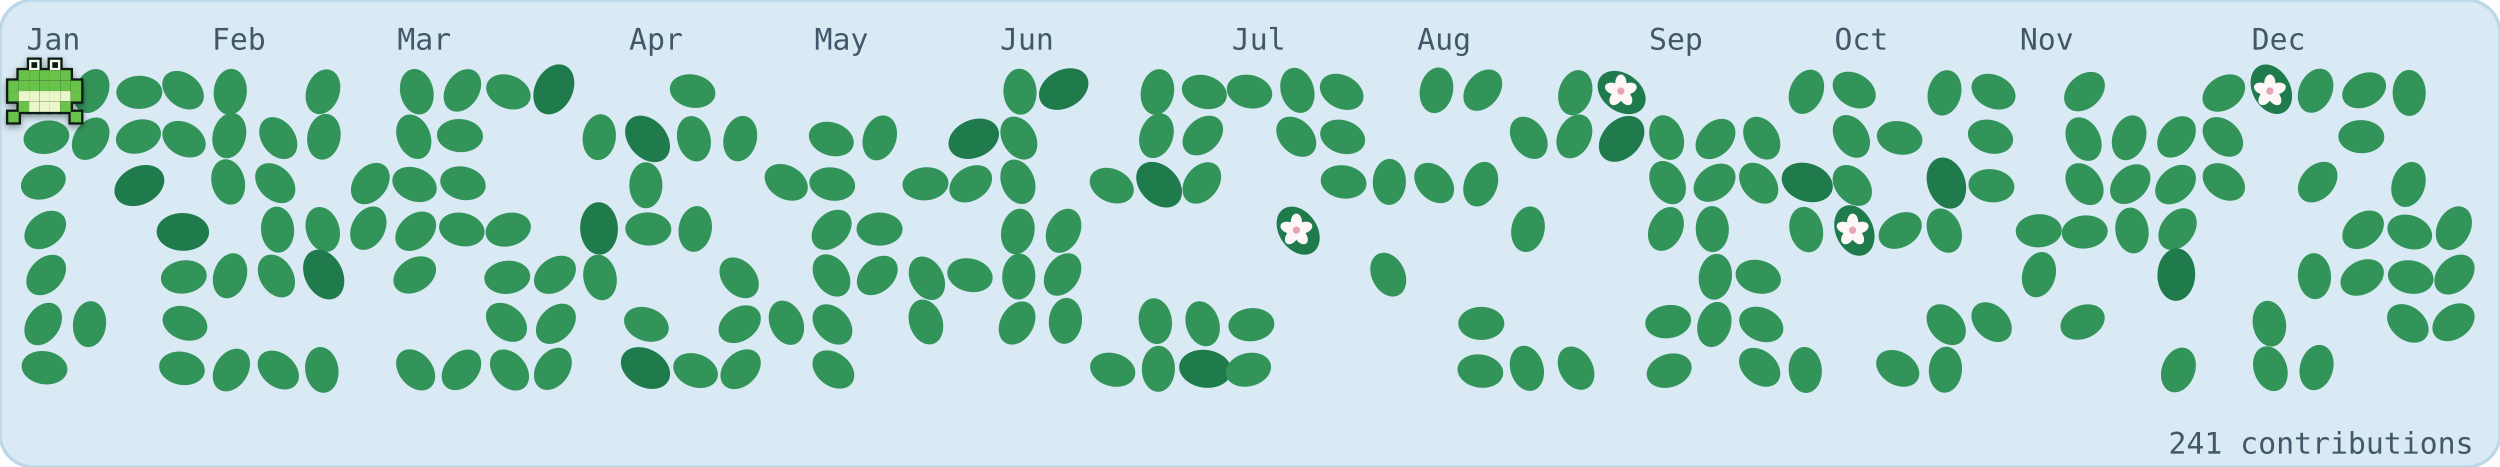
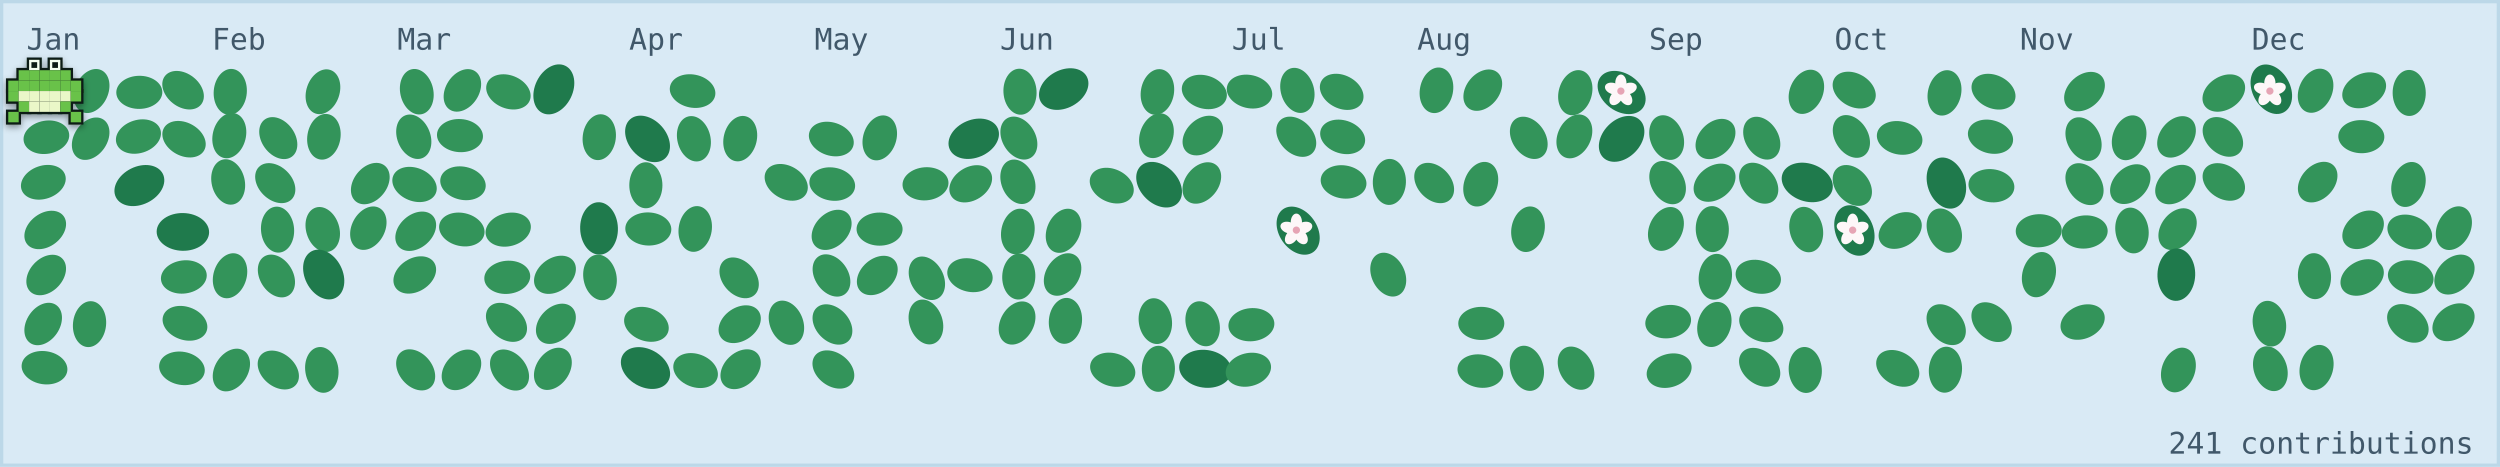
<svg xmlns="http://www.w3.org/2000/svg" width="755" height="141" viewBox="0 0 755 141" role="img" aria-labelledby="pond-title pond-desc">
-   <rect width="755" height="141" rx="10" fill="#d9eaf5" stroke="#bcd8e8" />
+   <rect x="0.5" y="0.5" width="754.0" height="140.0" fill="#d9eaf5" stroke="#bcd8e8" />
  <filter id="frog-shadow" x="-50%" y="-50%" width="200%" height="200%">
    <feDropShadow dx="0" dy="0.8" stdDeviation="0.9" flood-opacity="0.4" />
  </filter>
  <text x="8" y="15" font-family="monospace" font-size="9" fill="#41586a">Jan</text>
  <text x="64" y="15" font-family="monospace" font-size="9" fill="#41586a">Feb</text>
  <text x="120" y="15" font-family="monospace" font-size="9" fill="#41586a">Mar</text>
  <text x="190" y="15" font-family="monospace" font-size="9" fill="#41586a">Apr</text>
  <text x="246" y="15" font-family="monospace" font-size="9" fill="#41586a">May</text>
  <text x="302" y="15" font-family="monospace" font-size="9" fill="#41586a">Jun</text>
  <text x="372" y="15" font-family="monospace" font-size="9" fill="#41586a">Jul</text>
  <text x="428" y="15" font-family="monospace" font-size="9" fill="#41586a">Aug</text>
  <text x="498" y="15" font-family="monospace" font-size="9" fill="#41586a">Sep</text>
  <text x="554" y="15" font-family="monospace" font-size="9" fill="#41586a">Oct</text>
  <text x="610" y="15" font-family="monospace" font-size="9" fill="#41586a">Nov</text>
  <text x="680" y="15" font-family="monospace" font-size="9" fill="#41586a">Dec</text>
  <ellipse cx="13.72" cy="27.85" rx="6.95" ry="5.00" fill="#33945a" opacity="1" transform="rotate(179.2 13.72 27.85)" />
  <ellipse cx="14.01" cy="41.45" rx="6.95" ry="5.00" fill="#33945a" opacity="1" transform="rotate(170.0 14.01 41.45)" />
  <ellipse cx="13.09" cy="55.05" rx="6.95" ry="5.00" fill="#33945a" opacity="1" transform="rotate(160.8 13.09 55.05)" />
  <ellipse cx="13.66" cy="69.45" rx="6.95" ry="5.00" fill="#33945a" opacity="1" transform="rotate(142.4 13.66 69.45)" />
  <ellipse cx="13.95" cy="83.05" rx="6.95" ry="5.00" fill="#33945a" opacity="1" transform="rotate(133.2 13.95 83.05)" />
  <ellipse cx="13.04" cy="97.85" rx="6.95" ry="5.00" fill="#33945a" opacity="1" transform="rotate(123.9 13.04 97.85)" />
  <ellipse cx="13.44" cy="111.05" rx="6.95" ry="5.00" fill="#33945a" opacity="1" transform="rotate(188.5 13.44 111.05)" />
  <ellipse cx="27.67" cy="27.49" rx="6.95" ry="5.00" fill="#33945a" opacity="1" transform="rotate(114.7 27.67 27.49)" />
  <ellipse cx="27.38" cy="41.89" rx="6.95" ry="5.00" fill="#33945a" opacity="1" transform="rotate(123.9 27.38 41.89)" />
  <ellipse cx="27.04" cy="97.89" rx="6.95" ry="5.00" fill="#33945a" opacity="1" transform="rotate(96.2 27.04 97.89)" />
  <ellipse cx="42.07" cy="27.89" rx="6.95" ry="5.00" fill="#33945a" opacity="1" transform="rotate(179.2 42.07 27.89)" />
  <ellipse cx="41.81" cy="41.24" rx="6.95" ry="5.00" fill="#33945a" opacity="1" transform="rotate(162.8 41.81 41.24)" />
  <ellipse cx="42.09" cy="56.04" rx="7.92" ry="5.70" fill="#1f7a4c" opacity="1" transform="rotate(153.5 42.09 56.04)" />
  <ellipse cx="55.29" cy="27.24" rx="6.95" ry="5.00" fill="#33945a" opacity="1" transform="rotate(218.1 55.29 27.24)" />
  <ellipse cx="55.58" cy="42.04" rx="6.95" ry="5.00" fill="#33945a" opacity="1" transform="rotate(208.8 55.58 42.04)" />
  <ellipse cx="55.23" cy="70.04" rx="7.92" ry="5.70" fill="#1f7a4c" opacity="1" transform="rotate(181.2 55.23 70.04)" />
  <ellipse cx="55.52" cy="83.64" rx="6.95" ry="5.00" fill="#33945a" opacity="1" transform="rotate(172.0 55.52 83.64)" />
  <ellipse cx="55.86" cy="97.64" rx="6.95" ry="5.00" fill="#33945a" opacity="1" transform="rotate(199.6 55.86 97.64)" />
  <ellipse cx="54.95" cy="111.24" rx="6.95" ry="5.00" fill="#33945a" opacity="1" transform="rotate(190.4 54.95 111.24)" />
  <ellipse cx="69.54" cy="27.75" rx="6.95" ry="5.00" fill="#33945a" opacity="1" transform="rotate(94.9 69.54 27.75)" />
  <ellipse cx="69.25" cy="40.95" rx="6.95" ry="5.00" fill="#33945a" opacity="1" transform="rotate(104.1 69.25 40.95)" />
  <ellipse cx="68.91" cy="54.95" rx="6.95" ry="5.00" fill="#33945a" opacity="1" transform="rotate(76.5 68.91 54.95)" />
  <ellipse cx="69.47" cy="83.28" rx="6.95" ry="5.00" fill="#33945a" opacity="1" transform="rotate(107.4 69.47 83.28)" />
  <ellipse cx="69.88" cy="111.75" rx="6.95" ry="5.00" fill="#33945a" opacity="1" transform="rotate(122.5 69.88 111.75)" />
  <ellipse cx="84.04" cy="41.71" rx="6.95" ry="5.00" fill="#33945a" opacity="1" transform="rotate(233.8 84.04 41.71)" />
  <ellipse cx="83.13" cy="55.31" rx="6.95" ry="5.00" fill="#33945a" opacity="1" transform="rotate(224.6 83.13 55.31)" />
  <ellipse cx="83.82" cy="69.35" rx="6.95" ry="5.00" fill="#33945a" opacity="1" transform="rotate(85.7 83.82 69.35)" />
  <ellipse cx="83.48" cy="83.35" rx="6.95" ry="5.00" fill="#33945a" opacity="1" transform="rotate(58.0 83.48 83.35)" />
  <ellipse cx="84.05" cy="111.75" rx="6.95" ry="5.00" fill="#33945a" opacity="1" transform="rotate(39.6 84.05 111.75)" />
  <ellipse cx="97.53" cy="27.71" rx="6.95" ry="5.00" fill="#33945a" opacity="1" transform="rotate(-70.9 97.53 27.71)" />
  <ellipse cx="97.82" cy="41.31" rx="6.95" ry="5.00" fill="#33945a" opacity="1" transform="rotate(-80.1 97.82 41.31)" />
  <ellipse cx="97.47" cy="69.31" rx="6.95" ry="5.00" fill="#33945a" opacity="1" transform="rotate(252.3 97.47 69.31)" />
  <ellipse cx="97.76" cy="82.91" rx="7.92" ry="5.70" fill="#1f7a4c" opacity="1" transform="rotate(243.0 97.76 82.91)" />
  <ellipse cx="97.19" cy="111.71" rx="6.95" ry="5.00" fill="#33945a" opacity="1" transform="rotate(261.5 97.19 111.71)" />
  <ellipse cx="111.83" cy="55.44" rx="6.95" ry="5.00" fill="#33945a" opacity="1" transform="rotate(-51.0 111.83 55.44)" />
  <ellipse cx="111.24" cy="68.91" rx="6.95" ry="5.00" fill="#33945a" opacity="1" transform="rotate(-61.7 111.24 68.91)" />
  <ellipse cx="125.87" cy="27.70" rx="6.95" ry="5.00" fill="#33945a" opacity="1" transform="rotate(257.4 125.87 27.70)" />
  <ellipse cx="124.96" cy="41.30" rx="6.95" ry="5.00" fill="#33945a" opacity="1" transform="rotate(248.1 124.96 41.30)" />
  <ellipse cx="125.19" cy="55.71" rx="6.95" ry="5.00" fill="#33945a" opacity="1" transform="rotate(202.1 125.19 55.71)" />
  <ellipse cx="125.55" cy="69.84" rx="6.95" ry="5.00" fill="#33945a" opacity="1" transform="rotate(-41.8 125.55 69.84)" />
  <ellipse cx="125.26" cy="83.04" rx="6.95" ry="5.00" fill="#33945a" opacity="1" transform="rotate(-32.6 125.26 83.04)" />
  <ellipse cx="125.53" cy="111.70" rx="6.95" ry="5.00" fill="#33945a" opacity="1" transform="rotate(229.7 125.53 111.70)" />
  <ellipse cx="139.64" cy="27.30" rx="6.95" ry="5.00" fill="#33945a" opacity="1" transform="rotate(-56.6 139.64 27.30)" />
  <ellipse cx="138.91" cy="40.95" rx="6.95" ry="5.00" fill="#33945a" opacity="1" transform="rotate(183.6 138.91 40.95)" />
  <ellipse cx="139.82" cy="55.35" rx="6.95" ry="5.00" fill="#33945a" opacity="1" transform="rotate(192.8 139.82 55.35)" />
  <ellipse cx="139.47" cy="69.31" rx="6.95" ry="5.00" fill="#33945a" opacity="1" transform="rotate(192.9 139.47 69.31)" />
  <ellipse cx="139.36" cy="111.70" rx="6.95" ry="5.00" fill="#33945a" opacity="1" transform="rotate(-47.3 139.36 111.70)" />
  <ellipse cx="153.54" cy="27.75" rx="6.95" ry="5.00" fill="#33945a" opacity="1" transform="rotate(202.0 153.54 27.75)" />
  <ellipse cx="153.48" cy="69.35" rx="6.95" ry="5.00" fill="#33945a" opacity="1" transform="rotate(165.1 153.48 69.35)" />
  <ellipse cx="153.19" cy="83.75" rx="6.95" ry="5.00" fill="#33945a" opacity="1" transform="rotate(174.3 153.19 83.75)" />
  <ellipse cx="152.96" cy="97.35" rx="6.95" ry="5.00" fill="#33945a" opacity="1" transform="rotate(220.4 152.96 97.35)" />
  <ellipse cx="153.88" cy="111.75" rx="6.95" ry="5.00" fill="#33945a" opacity="1" transform="rotate(229.6 153.88 111.75)" />
  <ellipse cx="167.26" cy="26.99" rx="7.92" ry="5.70" fill="#1f7a4c" opacity="1" transform="rotate(-64.2 167.26 26.99)" />
  <ellipse cx="167.60" cy="82.99" rx="6.95" ry="5.00" fill="#33945a" opacity="1" transform="rotate(-36.6 167.60 82.99)" />
  <ellipse cx="167.88" cy="97.79" rx="6.95" ry="5.00" fill="#33945a" opacity="1" transform="rotate(-45.8 167.88 97.79)" />
  <ellipse cx="166.97" cy="111.39" rx="6.95" ry="5.00" fill="#33945a" opacity="1" transform="rotate(-55.0 166.97 111.39)" />
  <ellipse cx="180.98" cy="41.43" rx="6.95" ry="5.00" fill="#33945a" opacity="1" transform="rotate(-82.7 180.98 41.43)" />
  <ellipse cx="180.91" cy="68.99" rx="7.92" ry="5.70" fill="#1f7a4c" opacity="1" transform="rotate(268.1 180.91 68.99)" />
  <ellipse cx="181.20" cy="83.79" rx="6.95" ry="5.00" fill="#33945a" opacity="1" transform="rotate(258.9 181.20 83.79)" />
  <ellipse cx="195.56" cy="41.95" rx="7.92" ry="5.70" fill="#1f7a4c" opacity="1" transform="rotate(228.2 195.56 41.95)" />
  <ellipse cx="195.05" cy="55.95" rx="6.95" ry="5.00" fill="#33945a" opacity="1" transform="rotate(89.9 195.05 55.95)" />
  <ellipse cx="195.79" cy="69.15" rx="6.95" ry="5.00" fill="#33945a" opacity="1" transform="rotate(182.1 195.79 69.15)" />
  <ellipse cx="195.22" cy="97.95" rx="6.95" ry="5.00" fill="#33945a" opacity="1" transform="rotate(200.5 195.22 97.95)" />
  <ellipse cx="194.94" cy="111.15" rx="7.92" ry="5.70" fill="#1f7a4c" opacity="1" transform="rotate(209.7 194.94 111.15)" />
  <ellipse cx="209.16" cy="27.51" rx="6.95" ry="5.00" fill="#33945a" opacity="1" transform="rotate(191.4 209.16 27.51)" />
  <ellipse cx="209.56" cy="41.91" rx="6.95" ry="5.00" fill="#33945a" opacity="1" transform="rotate(255.9 209.56 41.91)" />
  <ellipse cx="209.96" cy="69.15" rx="6.95" ry="5.00" fill="#33945a" opacity="1" transform="rotate(99.1 209.96 69.15)" />
  <ellipse cx="210.07" cy="111.91" rx="6.95" ry="5.00" fill="#33945a" opacity="1" transform="rotate(200.6 210.07 111.91)" />
  <ellipse cx="223.55" cy="41.87" rx="6.95" ry="5.00" fill="#33945a" opacity="1" transform="rotate(-76.4 223.55 41.87)" />
  <ellipse cx="223.22" cy="83.91" rx="6.95" ry="5.00" fill="#33945a" opacity="1" transform="rotate(228.2 223.22 83.91)" />
  <ellipse cx="223.39" cy="97.91" rx="6.95" ry="5.00" fill="#33945a" opacity="1" transform="rotate(145.3 223.39 97.91)" />
  <ellipse cx="223.67" cy="111.51" rx="6.95" ry="5.00" fill="#33945a" opacity="1" transform="rotate(136.1 223.67 111.51)" />
  <ellipse cx="237.44" cy="55.07" rx="6.95" ry="5.00" fill="#33945a" opacity="1" transform="rotate(209.9 237.44 55.07)" />
  <ellipse cx="237.50" cy="97.47" rx="6.95" ry="5.00" fill="#33945a" opacity="1" transform="rotate(246.7 237.50 97.47)" />
  <ellipse cx="251.06" cy="41.99" rx="6.95" ry="5.00" fill="#33945a" opacity="1" transform="rotate(198.5 251.06 41.99)" />
  <ellipse cx="251.34" cy="55.59" rx="6.95" ry="5.00" fill="#33945a" opacity="1" transform="rotate(189.3 251.34 55.59)" />
  <ellipse cx="251.15" cy="69.42" rx="6.95" ry="5.00" fill="#33945a" opacity="1" transform="rotate(134.5 251.15 69.42)" />
  <ellipse cx="251.11" cy="83.19" rx="6.95" ry="5.00" fill="#33945a" opacity="1" transform="rotate(235.4 251.11 83.19)" />
  <ellipse cx="251.40" cy="97.99" rx="6.95" ry="5.00" fill="#33945a" opacity="1" transform="rotate(226.2 251.40 97.99)" />
  <ellipse cx="251.68" cy="111.59" rx="6.95" ry="5.00" fill="#33945a" opacity="1" transform="rotate(216.9 251.68 111.59)" />
  <ellipse cx="265.69" cy="41.64" rx="6.95" ry="5.00" fill="#33945a" opacity="1" transform="rotate(108.0 265.69 41.64)" />
  <ellipse cx="265.63" cy="69.19" rx="6.95" ry="5.00" fill="#33945a" opacity="1" transform="rotate(180.1 265.63 69.19)" />
  <ellipse cx="264.94" cy="83.19" rx="6.95" ry="5.00" fill="#33945a" opacity="1" transform="rotate(-41.7 264.94 83.19)" />
  <ellipse cx="279.50" cy="55.51" rx="6.95" ry="5.00" fill="#33945a" opacity="1" transform="rotate(-4.7 279.50 55.51)" />
  <ellipse cx="279.92" cy="84.04" rx="6.95" ry="5.00" fill="#33945a" opacity="1" transform="rotate(61.9 279.92 84.04)" />
  <ellipse cx="279.63" cy="97.24" rx="6.95" ry="5.00" fill="#33945a" opacity="1" transform="rotate(71.1 279.63 97.24)" />
  <ellipse cx="294.07" cy="41.91" rx="7.92" ry="5.70" fill="#1f7a4c" opacity="1" transform="rotate(-23.1 294.07 41.91)" />
  <ellipse cx="293.16" cy="55.51" rx="6.95" ry="5.00" fill="#33945a" opacity="1" transform="rotate(-32.3 293.16 55.51)" />
  <ellipse cx="292.93" cy="83.11" rx="6.95" ry="5.00" fill="#33945a" opacity="1" transform="rotate(13.8 292.93 83.11)" />
  <ellipse cx="308.04" cy="27.70" rx="6.95" ry="5.00" fill="#33945a" opacity="1" transform="rotate(266.6 308.04 27.70)" />
  <ellipse cx="307.70" cy="41.70" rx="6.95" ry="5.00" fill="#33945a" opacity="1" transform="rotate(239.0 307.70 41.70)" />
  <ellipse cx="307.41" cy="54.90" rx="6.95" ry="5.00" fill="#33945a" opacity="1" transform="rotate(248.2 307.41 54.90)" />
  <ellipse cx="307.39" cy="69.91" rx="6.95" ry="5.00" fill="#33945a" opacity="1" transform="rotate(-78.4 307.39 69.91)" />
  <ellipse cx="307.67" cy="83.51" rx="6.95" ry="5.00" fill="#33945a" opacity="1" transform="rotate(-87.6 307.67 83.51)" />
  <ellipse cx="307.16" cy="97.55" rx="6.95" ry="5.00" fill="#33945a" opacity="1" transform="rotate(-60.0 307.16 97.55)" />
  <ellipse cx="321.24" cy="26.90" rx="7.92" ry="5.70" fill="#1f7a4c" opacity="1" transform="rotate(-28.9 321.24 26.90)" />
  <ellipse cx="321.19" cy="69.70" rx="6.95" ry="5.00" fill="#33945a" opacity="1" transform="rotate(-65.7 321.19 69.70)" />
  <ellipse cx="320.90" cy="82.90" rx="6.95" ry="5.00" fill="#33945a" opacity="1" transform="rotate(-56.5 320.90 82.90)" />
  <ellipse cx="321.76" cy="96.90" rx="6.95" ry="5.00" fill="#33945a" opacity="1" transform="rotate(-84.2 321.76 96.90)" />
  <ellipse cx="335.75" cy="56.06" rx="6.95" ry="5.00" fill="#33945a" opacity="1" transform="rotate(24.8 335.75 56.06)" />
  <ellipse cx="336.04" cy="111.66" rx="6.95" ry="5.00" fill="#33945a" opacity="1" transform="rotate(15.6 336.04 111.66)" />
  <ellipse cx="349.54" cy="27.78" rx="6.95" ry="5.00" fill="#33945a" opacity="1" transform="rotate(100.0 349.54 27.78)" />
  <ellipse cx="349.25" cy="40.98" rx="6.95" ry="5.00" fill="#33945a" opacity="1" transform="rotate(109.2 349.25 40.98)" />
  <ellipse cx="350.05" cy="55.78" rx="7.92" ry="5.70" fill="#1f7a4c" opacity="1" transform="rotate(44.7 350.05 55.78)" />
  <ellipse cx="348.91" cy="96.98" rx="6.95" ry="5.00" fill="#33945a" opacity="1" transform="rotate(81.5 348.91 96.98)" />
  <ellipse cx="349.83" cy="111.38" rx="6.95" ry="5.00" fill="#33945a" opacity="1" transform="rotate(90.8 349.83 111.38)" />
  <ellipse cx="363.71" cy="27.78" rx="6.95" ry="5.00" fill="#33945a" opacity="1" transform="rotate(17.0 363.71 27.78)" />
  <ellipse cx="363.25" cy="40.94" rx="6.95" ry="5.00" fill="#33945a" opacity="1" transform="rotate(136.9 363.25 40.94)" />
  <ellipse cx="362.95" cy="55.26" rx="6.95" ry="5.00" fill="#33945a" opacity="1" transform="rotate(-51.3 362.95 55.26)" />
  <ellipse cx="363.20" cy="97.78" rx="6.95" ry="5.00" fill="#33945a" opacity="1" transform="rotate(72.3 363.20 97.78)" />
  <ellipse cx="364.00" cy="111.38" rx="7.92" ry="5.70" fill="#1f7a4c" opacity="1" transform="rotate(7.8 364.00 111.38)" />
  <ellipse cx="377.35" cy="27.66" rx="6.95" ry="5.00" fill="#33945a" opacity="1" transform="rotate(13.2 377.35 27.66)" />
  <ellipse cx="377.92" cy="98.06" rx="6.95" ry="5.00" fill="#33945a" opacity="1" transform="rotate(-5.2 377.92 98.06)" />
  <ellipse cx="377.01" cy="111.66" rx="6.95" ry="5.00" fill="#33945a" opacity="1" transform="rotate(-14.4 377.01 111.66)" />
  <ellipse cx="391.81" cy="27.30" rx="6.95" ry="5.00" fill="#33945a" opacity="1" transform="rotate(253.3 391.81 27.30)" />
  <ellipse cx="391.47" cy="41.30" rx="6.95" ry="5.00" fill="#33945a" opacity="1" transform="rotate(225.6 391.47 41.30)" />
  <ellipse cx="392.04" cy="69.66" rx="7.92" ry="5.70" fill="#1f7a4c" opacity="1" transform="rotate(235.0 392.04 69.66)" />
  <ellipse cx="405.19" cy="27.74" rx="6.95" ry="5.00" fill="#33945a" opacity="1" transform="rotate(207.1 405.19 27.74)" />
  <ellipse cx="405.48" cy="41.34" rx="6.95" ry="5.00" fill="#33945a" opacity="1" transform="rotate(197.9 405.48 41.34)" />
  <ellipse cx="405.76" cy="54.94" rx="6.95" ry="5.00" fill="#33945a" opacity="1" transform="rotate(188.7 405.76 54.94)" />
  <ellipse cx="419.59" cy="54.94" rx="6.95" ry="5.00" fill="#33945a" opacity="1" transform="rotate(-88.3 419.59 54.94)" />
  <ellipse cx="419.25" cy="82.94" rx="6.95" ry="5.00" fill="#33945a" opacity="1" transform="rotate(244.0 419.25 82.94)" />
  <ellipse cx="433.81" cy="27.27" rx="6.95" ry="5.00" fill="#33945a" opacity="1" transform="rotate(-78.6 433.81 27.27)" />
  <ellipse cx="433.12" cy="55.27" rx="6.95" ry="5.00" fill="#33945a" opacity="1" transform="rotate(226.1 433.12 55.27)" />
  <ellipse cx="447.80" cy="27.23" rx="6.95" ry="5.00" fill="#33945a" opacity="1" transform="rotate(-50.9 447.80 27.23)" />
  <ellipse cx="447.18" cy="55.63" rx="6.95" ry="5.00" fill="#33945a" opacity="1" transform="rotate(-69.3 447.18 55.63)" />
  <ellipse cx="447.35" cy="97.67" rx="6.95" ry="5.00" fill="#33945a" opacity="1" transform="rotate(180.0 447.35 97.67)" />
  <ellipse cx="447.07" cy="112.07" rx="6.95" ry="5.00" fill="#33945a" opacity="1" transform="rotate(189.2 447.07 112.07)" />
  <ellipse cx="461.69" cy="41.63" rx="6.95" ry="5.00" fill="#33945a" opacity="1" transform="rotate(235.4 461.69 41.63)" />
  <ellipse cx="461.46" cy="69.23" rx="6.95" ry="5.00" fill="#33945a" opacity="1" transform="rotate(-78.5 461.46 69.23)" />
  <ellipse cx="461.12" cy="111.23" rx="6.95" ry="5.00" fill="#33945a" opacity="1" transform="rotate(253.8 461.12 111.23)" />
  <ellipse cx="475.74" cy="27.99" rx="6.95" ry="5.00" fill="#33945a" opacity="1" transform="rotate(106.5 475.74 27.99)" />
  <ellipse cx="475.46" cy="41.19" rx="6.95" ry="5.00" fill="#33945a" opacity="1" transform="rotate(115.7 475.46 41.19)" />
  <ellipse cx="475.97" cy="111.19" rx="6.95" ry="5.00" fill="#33945a" opacity="1" transform="rotate(60.4 475.97 111.19)" />
  <ellipse cx="489.73" cy="27.94" rx="7.92" ry="5.70" fill="#1f7a4c" opacity="1" transform="rotate(215.4 489.73 27.94)" />
  <ellipse cx="489.73" cy="41.94" rx="7.92" ry="5.70" fill="#1f7a4c" opacity="1" transform="rotate(-45.7 489.73 41.94)" />
  <ellipse cx="503.33" cy="41.55" rx="6.95" ry="5.00" fill="#33945a" opacity="1" transform="rotate(249.8 503.33 41.55)" />
  <ellipse cx="503.62" cy="55.15" rx="6.95" ry="5.00" fill="#33945a" opacity="1" transform="rotate(240.6 503.62 55.15)" />
  <ellipse cx="503.11" cy="69.14" rx="6.95" ry="5.00" fill="#33945a" opacity="1" transform="rotate(-64.1 503.11 69.14)" />
  <ellipse cx="503.79" cy="97.14" rx="6.95" ry="5.00" fill="#33945a" opacity="1" transform="rotate(-8.8 503.79 97.14)" />
  <ellipse cx="504.08" cy="111.94" rx="6.95" ry="5.00" fill="#33945a" opacity="1" transform="rotate(-18.0 504.08 111.94)" />
  <ellipse cx="518.08" cy="41.98" rx="6.95" ry="5.00" fill="#33945a" opacity="1" transform="rotate(-45.8 518.08 41.98)" />
  <ellipse cx="517.80" cy="55.18" rx="6.95" ry="5.00" fill="#33945a" opacity="1" transform="rotate(-36.5 517.80 55.18)" />
  <ellipse cx="517.11" cy="69.19" rx="6.95" ry="5.00" fill="#33945a" opacity="1" transform="rotate(268.2 517.11 69.19)" />
  <ellipse cx="518.03" cy="83.59" rx="6.95" ry="5.00" fill="#33945a" opacity="1" transform="rotate(-82.6 518.03 83.59)" />
  <ellipse cx="517.74" cy="97.99" rx="6.95" ry="5.00" fill="#33945a" opacity="1" transform="rotate(-73.4 517.74 97.99)" />
  <ellipse cx="532.05" cy="41.73" rx="6.95" ry="5.00" fill="#33945a" opacity="1" transform="rotate(58.2 532.05 41.73)" />
  <ellipse cx="531.13" cy="55.33" rx="6.95" ry="5.00" fill="#33945a" opacity="1" transform="rotate(49.0 531.13 55.33)" />
  <ellipse cx="531.00" cy="83.59" rx="6.95" ry="5.00" fill="#33945a" opacity="1" transform="rotate(194.4 531.00 83.59)" />
  <ellipse cx="531.91" cy="97.99" rx="6.95" ry="5.00" fill="#33945a" opacity="1" transform="rotate(203.7 531.91 97.99)" />
  <ellipse cx="531.42" cy="110.93" rx="6.95" ry="5.00" fill="#33945a" opacity="1" transform="rotate(39.7 531.42 110.93)" />
  <ellipse cx="545.53" cy="27.73" rx="6.95" ry="5.00" fill="#33945a" opacity="1" transform="rotate(113.5 545.53 27.73)" />
  <ellipse cx="545.79" cy="55.10" rx="7.92" ry="5.70" fill="#1f7a4c" opacity="1" transform="rotate(18.9 545.79 55.10)" />
  <ellipse cx="545.48" cy="69.33" rx="6.95" ry="5.00" fill="#33945a" opacity="1" transform="rotate(76.6 545.48 69.33)" />
  <ellipse cx="545.19" cy="111.73" rx="6.95" ry="5.00" fill="#33945a" opacity="1" transform="rotate(85.8 545.19 111.73)" />
  <ellipse cx="559.97" cy="27.21" rx="6.95" ry="5.00" fill="#33945a" opacity="1" transform="rotate(30.2 559.97 27.21)" />
  <ellipse cx="559.12" cy="41.21" rx="6.95" ry="5.00" fill="#33945a" opacity="1" transform="rotate(57.8 559.12 41.21)" />
  <ellipse cx="559.40" cy="56.01" rx="6.95" ry="5.00" fill="#33945a" opacity="1" transform="rotate(48.6 559.40 56.01)" />
  <ellipse cx="560.03" cy="69.61" rx="7.92" ry="5.70" fill="#1f7a4c" opacity="1" transform="rotate(67.0 560.03 69.61)" />
  <ellipse cx="573.69" cy="41.65" rx="6.95" ry="5.00" fill="#33945a" opacity="1" transform="rotate(11.7 573.69 41.65)" />
  <ellipse cx="573.86" cy="69.61" rx="6.95" ry="5.00" fill="#33945a" opacity="1" transform="rotate(150.0 573.86 69.61)" />
  <ellipse cx="573.12" cy="111.25" rx="6.95" ry="5.00" fill="#33945a" opacity="1" transform="rotate(30.1 573.12 111.25)" />
  <ellipse cx="587.24" cy="28.05" rx="6.95" ry="5.00" fill="#33945a" opacity="1" transform="rotate(103.8 587.24 28.05)" />
  <ellipse cx="587.81" cy="55.29" rx="7.92" ry="5.70" fill="#1f7a4c" opacity="1" transform="rotate(251.2 587.81 55.29)" />
  <ellipse cx="587.18" cy="69.65" rx="6.95" ry="5.00" fill="#33945a" opacity="1" transform="rotate(67.0 587.18 69.65)" />
  <ellipse cx="587.75" cy="98.05" rx="6.95" ry="5.00" fill="#33945a" opacity="1" transform="rotate(48.5 587.75 98.05)" />
  <ellipse cx="587.52" cy="111.65" rx="6.95" ry="5.00" fill="#33945a" opacity="1" transform="rotate(94.6 587.52 111.65)" />
  <ellipse cx="602.04" cy="27.69" rx="6.95" ry="5.00" fill="#33945a" opacity="1" transform="rotate(205.1 602.04 27.69)" />
  <ellipse cx="601.13" cy="41.29" rx="6.95" ry="5.00" fill="#33945a" opacity="1" transform="rotate(195.9 601.13 41.29)" />
  <ellipse cx="601.41" cy="56.09" rx="6.95" ry="5.00" fill="#33945a" opacity="1" transform="rotate(186.7 601.41 56.09)" />
  <ellipse cx="601.47" cy="97.29" rx="6.95" ry="5.00" fill="#33945a" opacity="1" transform="rotate(223.6 601.47 97.29)" />
  <ellipse cx="615.70" cy="69.69" rx="6.95" ry="5.00" fill="#33945a" opacity="1" transform="rotate(177.5 615.70 69.69)" />
  <ellipse cx="615.76" cy="82.94" rx="6.95" ry="5.00" fill="#33945a" opacity="1" transform="rotate(105.4 615.76 82.94)" />
  <ellipse cx="629.52" cy="27.66" rx="6.95" ry="5.00" fill="#33945a" opacity="1" transform="rotate(-42.0 629.52 27.66)" />
  <ellipse cx="629.23" cy="42.01" rx="6.95" ry="5.00" fill="#33945a" opacity="1" transform="rotate(242.7 629.23 42.01)" />
  <ellipse cx="629.52" cy="55.61" rx="6.95" ry="5.00" fill="#33945a" opacity="1" transform="rotate(233.5 629.52 55.61)" />
  <ellipse cx="629.58" cy="70.06" rx="6.95" ry="5.00" fill="#33945a" opacity="1" transform="rotate(-5.1 629.58 70.06)" />
  <ellipse cx="628.95" cy="97.26" rx="6.95" ry="5.00" fill="#33945a" opacity="1" transform="rotate(-23.5 628.95 97.26)" />
  <ellipse cx="643.00" cy="41.61" rx="6.95" ry="5.00" fill="#33945a" opacity="1" transform="rotate(-71.2 643.00 41.61)" />
  <ellipse cx="643.34" cy="55.61" rx="6.95" ry="5.00" fill="#33945a" opacity="1" transform="rotate(-43.6 643.34 55.61)" />
  <ellipse cx="643.86" cy="69.61" rx="6.95" ry="5.00" fill="#33945a" opacity="1" transform="rotate(261.1 643.86 69.61)" />
  <ellipse cx="657.31" cy="41.34" rx="6.95" ry="5.00" fill="#33945a" opacity="1" transform="rotate(-51.3 657.31 41.34)" />
  <ellipse cx="657.02" cy="55.74" rx="6.95" ry="5.00" fill="#33945a" opacity="1" transform="rotate(-42.1 657.02 55.74)" />
  <ellipse cx="657.63" cy="69.21" rx="6.95" ry="5.00" fill="#33945a" opacity="1" transform="rotate(-52.8 657.63 69.21)" />
  <ellipse cx="657.25" cy="82.94" rx="7.92" ry="5.70" fill="#1f7a4c" opacity="1" transform="rotate(-88.2 657.25 82.94)" />
  <ellipse cx="657.88" cy="111.74" rx="6.95" ry="5.00" fill="#33945a" opacity="1" transform="rotate(-69.8 657.88 111.74)" />
  <ellipse cx="671.59" cy="28.10" rx="6.95" ry="5.00" fill="#33945a" opacity="1" transform="rotate(-32.8 671.59 28.10)" />
  <ellipse cx="671.31" cy="41.35" rx="6.95" ry="5.00" fill="#33945a" opacity="1" transform="rotate(223.2 671.31 41.35)" />
  <ellipse cx="671.59" cy="54.95" rx="6.95" ry="5.00" fill="#33945a" opacity="1" transform="rotate(213.9 671.59 54.95)" />
  <ellipse cx="685.94" cy="26.95" rx="7.92" ry="5.70" fill="#1f7a4c" opacity="1" transform="rotate(241.6 685.94 26.95)" />
  <ellipse cx="685.36" cy="97.75" rx="6.95" ry="5.00" fill="#33945a" opacity="1" transform="rotate(260.0 685.36 97.75)" />
  <ellipse cx="685.65" cy="111.35" rx="6.95" ry="5.00" fill="#33945a" opacity="1" transform="rotate(250.8 685.65 111.35)" />
  <ellipse cx="699.31" cy="27.40" rx="6.95" ry="5.00" fill="#33945a" opacity="1" transform="rotate(114.2 699.31 27.40)" />
  <ellipse cx="699.94" cy="55.00" rx="6.95" ry="5.00" fill="#33945a" opacity="1" transform="rotate(132.6 699.94 55.00)" />
  <ellipse cx="698.97" cy="83.40" rx="6.95" ry="5.00" fill="#33945a" opacity="1" transform="rotate(86.5 698.97 83.40)" />
  <ellipse cx="699.60" cy="111.00" rx="6.95" ry="5.00" fill="#33945a" opacity="1" transform="rotate(105.0 699.60 111.00)" />
  <ellipse cx="713.98" cy="27.27" rx="6.95" ry="5.00" fill="#33945a" opacity="1" transform="rotate(-26.1 713.98 27.27)" />
  <ellipse cx="713.12" cy="41.27" rx="6.95" ry="5.00" fill="#33945a" opacity="1" transform="rotate(1.5 713.12 41.27)" />
  <ellipse cx="713.66" cy="69.40" rx="6.95" ry="5.00" fill="#33945a" opacity="1" transform="rotate(141.8 713.66 69.40)" />
  <ellipse cx="713.37" cy="83.80" rx="6.95" ry="5.00" fill="#33945a" opacity="1" transform="rotate(151.1 713.37 83.80)" />
  <ellipse cx="727.58" cy="28.07" rx="6.95" ry="5.00" fill="#33945a" opacity="1" transform="rotate(269.4 727.58 28.07)" />
  <ellipse cx="727.36" cy="55.71" rx="6.95" ry="5.00" fill="#33945a" opacity="1" transform="rotate(-72.3 727.36 55.71)" />
  <ellipse cx="727.75" cy="70.07" rx="6.95" ry="5.00" fill="#33945a" opacity="1" transform="rotate(20.0 727.75 70.07)" />
  <ellipse cx="728.04" cy="83.67" rx="6.95" ry="5.00" fill="#33945a" opacity="1" transform="rotate(10.8 728.04 83.67)" />
  <ellipse cx="727.18" cy="97.67" rx="6.95" ry="5.00" fill="#33945a" opacity="1" transform="rotate(38.4 727.18 97.67)" />
  <ellipse cx="741.07" cy="68.91" rx="6.95" ry="5.00" fill="#33945a" opacity="1" transform="rotate(-63.0 741.07 68.91)" />
  <ellipse cx="741.25" cy="82.92" rx="6.95" ry="5.00" fill="#33945a" opacity="1" transform="rotate(-44.3 741.25 82.92)" />
  <ellipse cx="740.96" cy="97.32" rx="6.95" ry="5.00" fill="#33945a" opacity="1" transform="rotate(-35.1 740.96 97.32)" />
  <g>
    <ellipse cx="391.50" cy="67.10" rx="1.7" ry="2.6" fill="#fdf7f8" transform="rotate(0.0 391.50 67.10)" />
    <ellipse cx="393.78" cy="68.76" rx="1.7" ry="2.6" fill="#fdf7f8" transform="rotate(72.0 393.78 68.76)" />
    <ellipse cx="392.91" cy="71.44" rx="1.7" ry="2.6" fill="#fdf7f8" transform="rotate(144.0 392.91 71.44)" />
    <ellipse cx="390.09" cy="71.44" rx="1.7" ry="2.6" fill="#fdf7f8" transform="rotate(216.0 390.09 71.44)" />
    <ellipse cx="389.22" cy="68.76" rx="1.7" ry="2.6" fill="#fdf7f8" transform="rotate(288.0 389.22 68.76)" />
    <circle cx="391.50" cy="69.50" r="1.1" fill="#e6a4b4" />
  </g>
  <g>
    <ellipse cx="489.50" cy="25.10" rx="1.7" ry="2.6" fill="#fdf7f8" transform="rotate(0.0 489.50 25.10)" />
    <ellipse cx="491.78" cy="26.76" rx="1.7" ry="2.6" fill="#fdf7f8" transform="rotate(72.0 491.78 26.76)" />
    <ellipse cx="490.91" cy="29.44" rx="1.7" ry="2.6" fill="#fdf7f8" transform="rotate(144.0 490.91 29.44)" />
    <ellipse cx="488.09" cy="29.44" rx="1.7" ry="2.6" fill="#fdf7f8" transform="rotate(216.0 488.09 29.44)" />
    <ellipse cx="487.22" cy="26.76" rx="1.7" ry="2.6" fill="#fdf7f8" transform="rotate(288.0 487.22 26.76)" />
    <circle cx="489.50" cy="27.50" r="1.1" fill="#e6a4b4" />
  </g>
  <g>
    <ellipse cx="559.50" cy="67.10" rx="1.7" ry="2.6" fill="#fdf7f8" transform="rotate(0.0 559.50 67.10)" />
    <ellipse cx="561.78" cy="68.76" rx="1.7" ry="2.6" fill="#fdf7f8" transform="rotate(72.0 561.78 68.76)" />
    <ellipse cx="560.91" cy="71.44" rx="1.7" ry="2.6" fill="#fdf7f8" transform="rotate(144.0 560.91 71.44)" />
    <ellipse cx="558.09" cy="71.44" rx="1.7" ry="2.6" fill="#fdf7f8" transform="rotate(216.0 558.09 71.44)" />
    <ellipse cx="557.22" cy="68.76" rx="1.7" ry="2.6" fill="#fdf7f8" transform="rotate(288.0 557.22 68.76)" />
    <circle cx="559.50" cy="69.50" r="1.1" fill="#e6a4b4" />
  </g>
  <g>
    <ellipse cx="685.50" cy="25.10" rx="1.7" ry="2.6" fill="#fdf7f8" transform="rotate(0.0 685.50 25.10)" />
    <ellipse cx="687.78" cy="26.76" rx="1.7" ry="2.6" fill="#fdf7f8" transform="rotate(72.0 687.78 26.76)" />
    <ellipse cx="686.91" cy="29.44" rx="1.7" ry="2.6" fill="#fdf7f8" transform="rotate(144.0 686.91 29.44)" />
    <ellipse cx="684.09" cy="29.44" rx="1.7" ry="2.6" fill="#fdf7f8" transform="rotate(216.0 684.09 29.44)" />
    <ellipse cx="683.22" cy="26.76" rx="1.7" ry="2.6" fill="#fdf7f8" transform="rotate(288.0 683.22 26.76)" />
    <circle cx="685.50" cy="27.50" r="1.1" fill="#e6a4b4" />
  </g>
  <g class="still-frog" filter="url(#frog-shadow)" transform="translate(13.5 27.5)">
    <rect x="-5.41" y="-10.13" width="4.54" height="4.54" fill="#101f16" />
    <rect x="0.87" y="-10.13" width="4.54" height="4.54" fill="#101f16" />
    <rect x="-8.56" y="-6.99" width="4.54" height="4.54" fill="#101f16" />
    <rect x="-5.41" y="-6.99" width="4.54" height="4.54" fill="#101f16" />
    <rect x="-2.27" y="-6.99" width="4.54" height="4.54" fill="#101f16" />
    <rect x="0.87" y="-6.99" width="4.54" height="4.54" fill="#101f16" />
    <rect x="4.01" y="-6.99" width="4.54" height="4.54" fill="#101f16" />
    <rect x="-11.70" y="-3.84" width="4.54" height="4.54" fill="#101f16" />
    <rect x="-8.56" y="-3.84" width="4.54" height="4.54" fill="#101f16" />
    <rect x="-5.41" y="-3.84" width="4.54" height="4.54" fill="#101f16" />
    <rect x="-2.27" y="-3.84" width="4.54" height="4.54" fill="#101f16" />
    <rect x="0.87" y="-3.84" width="4.54" height="4.54" fill="#101f16" />
    <rect x="4.01" y="-3.84" width="4.54" height="4.54" fill="#101f16" />
    <rect x="7.16" y="-3.84" width="4.54" height="4.54" fill="#101f16" />
    <rect x="-11.70" y="-0.70" width="4.54" height="4.54" fill="#101f16" />
    <rect x="-8.56" y="-0.70" width="4.54" height="4.54" fill="#101f16" />
    <rect x="-5.41" y="-0.70" width="4.54" height="4.54" fill="#101f16" />
    <rect x="-2.27" y="-0.70" width="4.54" height="4.54" fill="#101f16" />
    <rect x="0.87" y="-0.70" width="4.54" height="4.54" fill="#101f16" />
    <rect x="4.01" y="-0.70" width="4.54" height="4.54" fill="#101f16" />
    <rect x="7.16" y="-0.70" width="4.54" height="4.54" fill="#101f16" />
    <rect x="-8.56" y="2.44" width="4.54" height="4.54" fill="#101f16" />
    <rect x="-5.41" y="2.44" width="4.54" height="4.54" fill="#101f16" />
    <rect x="-2.27" y="2.44" width="4.54" height="4.54" fill="#101f16" />
    <rect x="0.87" y="2.44" width="4.54" height="4.54" fill="#101f16" />
    <rect x="4.01" y="2.44" width="4.54" height="4.54" fill="#101f16" />
    <rect x="-11.70" y="5.59" width="4.54" height="4.54" fill="#101f16" />
    <rect x="7.16" y="5.59" width="4.54" height="4.54" fill="#101f16" />
    <rect x="-4.71" y="-9.43" width="3.143" height="3.143" fill="#f5fff0" />
    <rect x="-4.01" y="-8.72" width="1.73" height="1.73" fill="#101f16" />
    <rect x="1.57" y="-9.43" width="3.143" height="3.143" fill="#f5fff0" />
    <rect x="2.28" y="-8.72" width="1.73" height="1.73" fill="#101f16" />
    <rect x="-7.86" y="-6.29" width="3.143" height="3.143" fill="#69c24a" />
    <rect x="-4.71" y="-6.29" width="3.143" height="3.143" fill="#69c24a" />
    <rect x="-1.57" y="-6.29" width="3.143" height="3.143" fill="#69c24a" />
    <rect x="1.57" y="-6.29" width="3.143" height="3.143" fill="#69c24a" />
    <rect x="4.71" y="-6.29" width="3.143" height="3.143" fill="#69c24a" />
    <rect x="-11.00" y="-3.14" width="3.143" height="3.143" fill="#69c24a" />
    <rect x="-7.86" y="-3.14" width="3.143" height="3.143" fill="#69c24a" />
    <rect x="-4.71" y="-3.14" width="3.143" height="3.143" fill="#69c24a" />
    <rect x="-1.57" y="-3.14" width="3.143" height="3.143" fill="#69c24a" />
    <rect x="1.57" y="-3.14" width="3.143" height="3.143" fill="#69c24a" />
    <rect x="4.71" y="-3.14" width="3.143" height="3.143" fill="#69c24a" />
    <rect x="7.86" y="-3.14" width="3.143" height="3.143" fill="#69c24a" />
    <rect x="-11.00" y="0.00" width="3.143" height="3.143" fill="#69c24a" />
    <rect x="-7.86" y="0.00" width="3.143" height="3.143" fill="#eaf7c8" />
    <rect x="-4.71" y="0.00" width="3.143" height="3.143" fill="#eaf7c8" />
    <rect x="-1.57" y="0.00" width="3.143" height="3.143" fill="#eaf7c8" />
    <rect x="1.57" y="0.00" width="3.143" height="3.143" fill="#eaf7c8" />
    <rect x="4.71" y="0.00" width="3.143" height="3.143" fill="#eaf7c8" />
    <rect x="7.86" y="0.00" width="3.143" height="3.143" fill="#69c24a" />
    <rect x="-7.86" y="3.14" width="3.143" height="3.143" fill="#69c24a" />
    <rect x="-4.71" y="3.14" width="3.143" height="3.143" fill="#eaf7c8" />
    <rect x="-1.57" y="3.14" width="3.143" height="3.143" fill="#eaf7c8" />
    <rect x="1.57" y="3.14" width="3.143" height="3.143" fill="#eaf7c8" />
    <rect x="4.71" y="3.14" width="3.143" height="3.143" fill="#69c24a" />
    <rect x="-11.00" y="6.29" width="3.143" height="3.143" fill="#69c24a" />
    <rect x="7.86" y="6.29" width="3.143" height="3.143" fill="#69c24a" />
  </g>
  <text x="747" y="137" text-anchor="end" font-family="monospace" font-size="9" fill="#41586a">241 contributions</text>
</svg>
